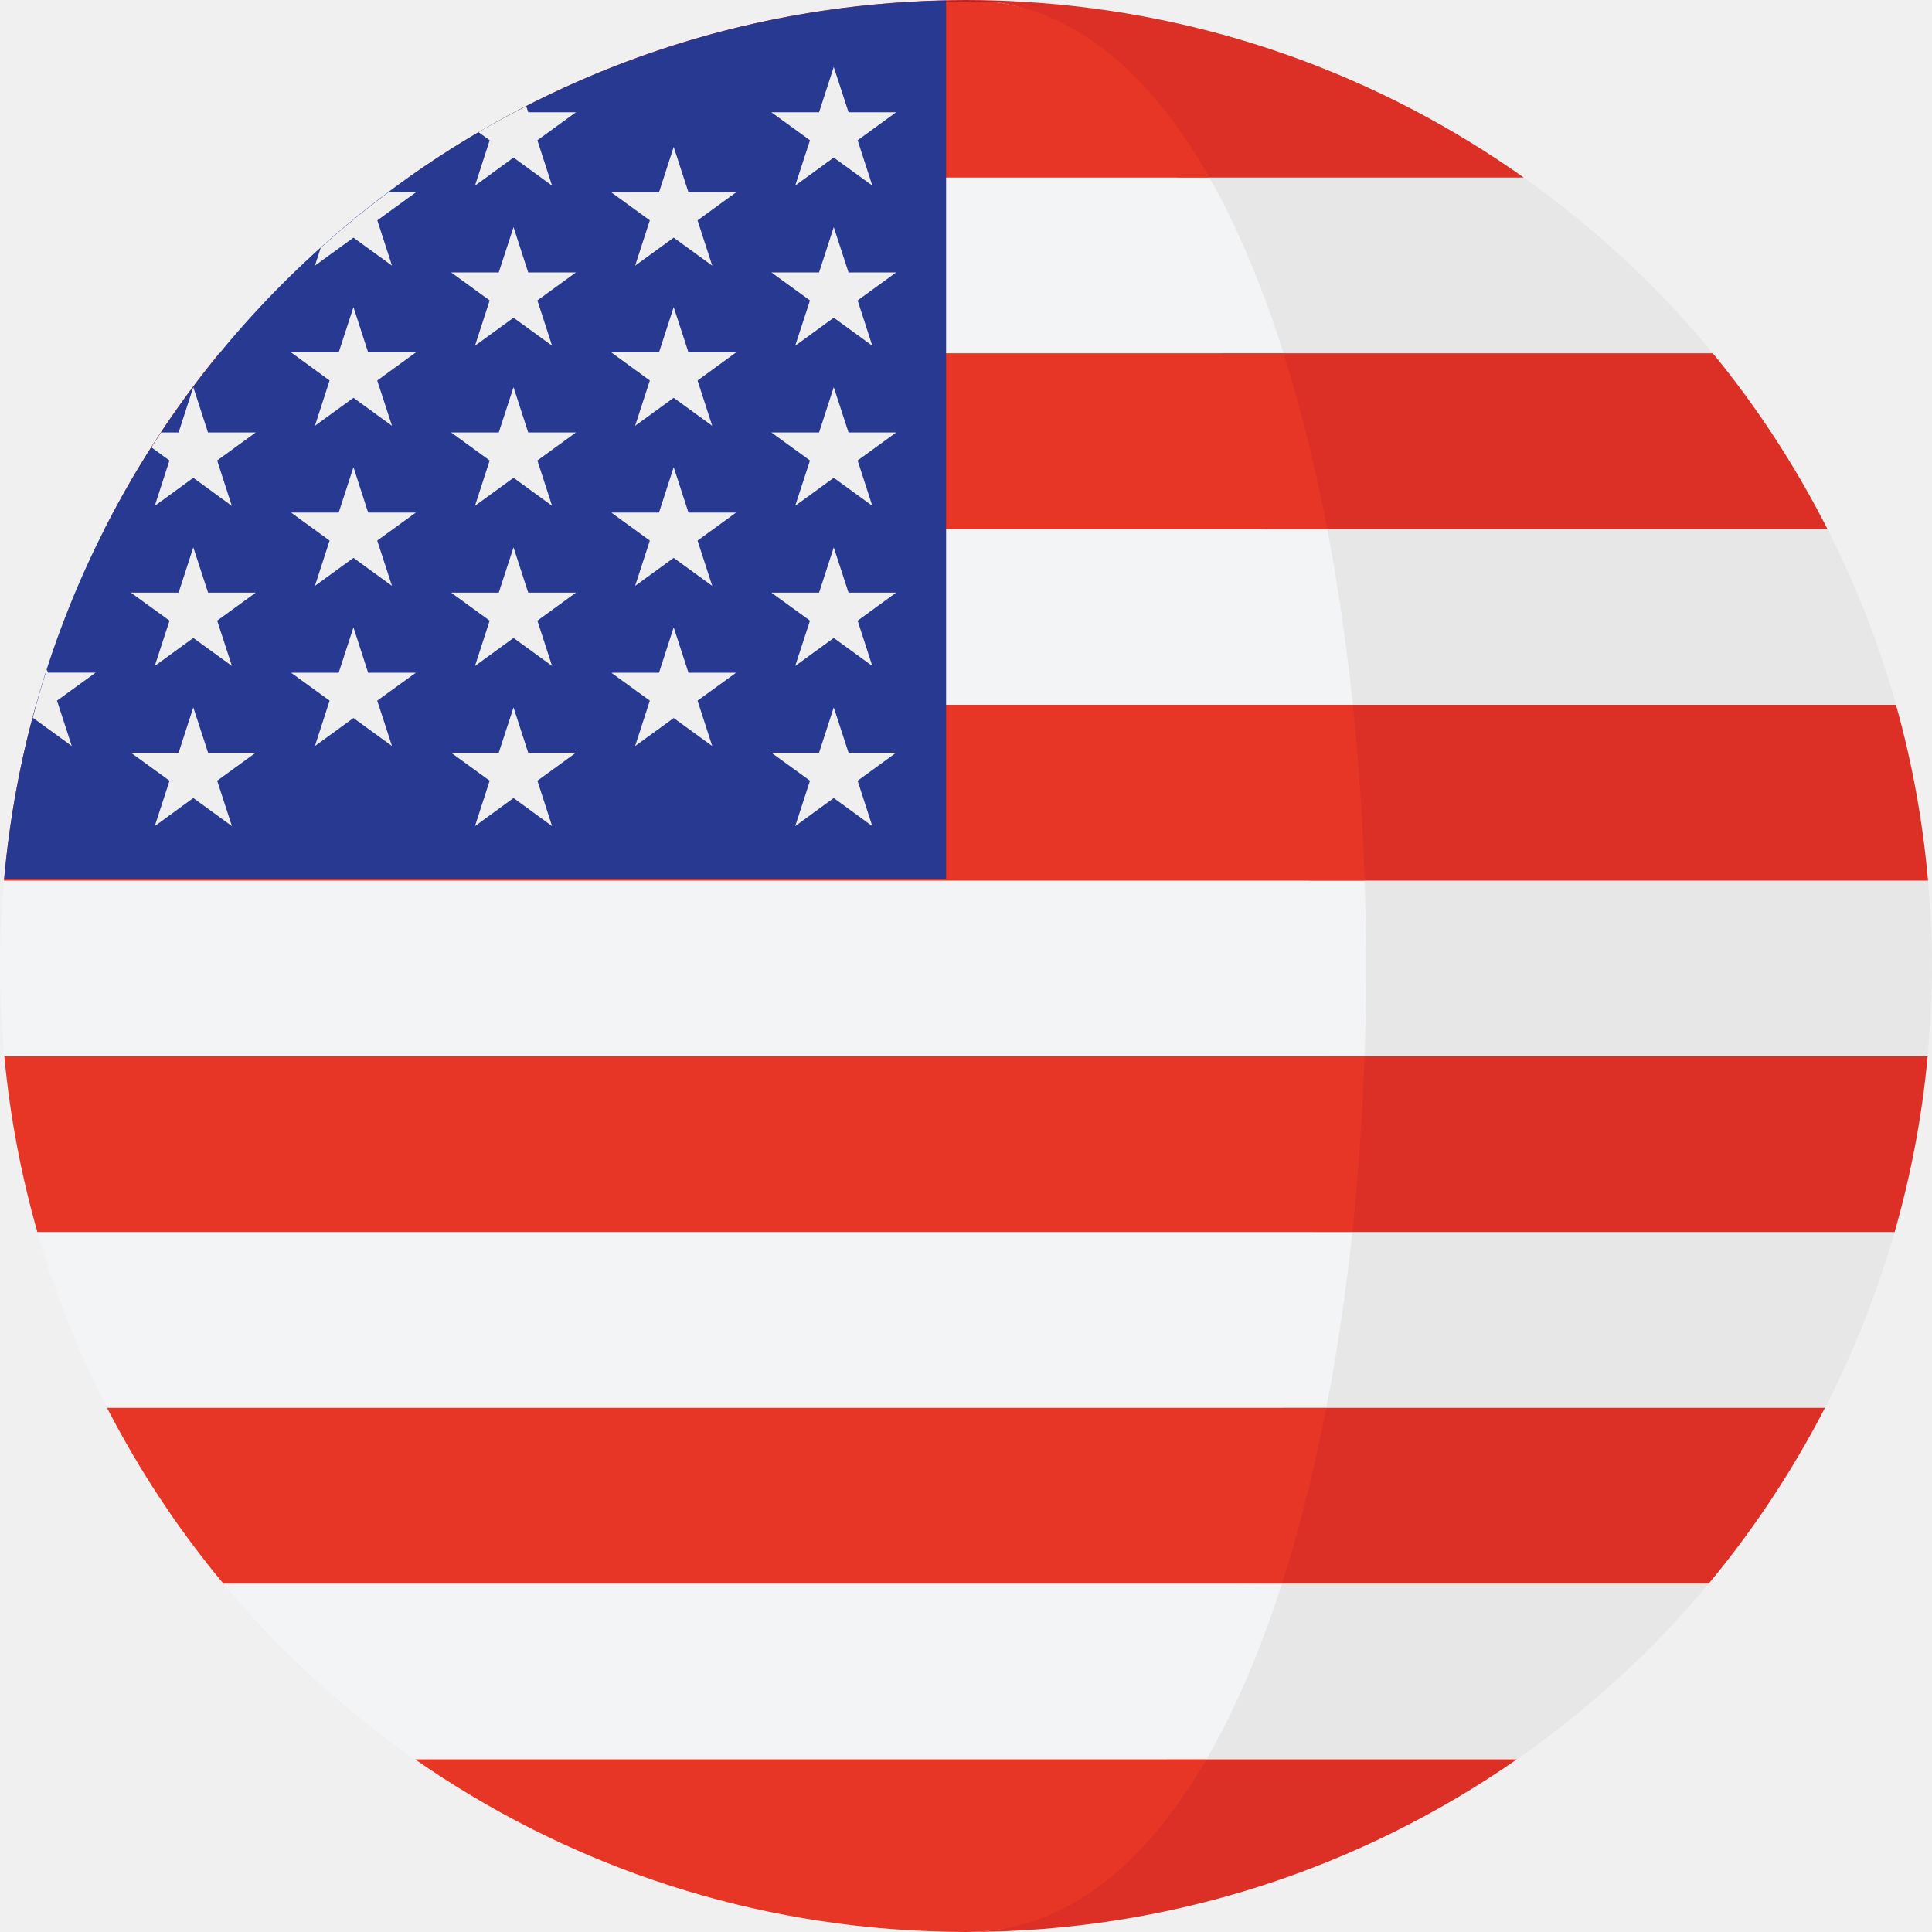
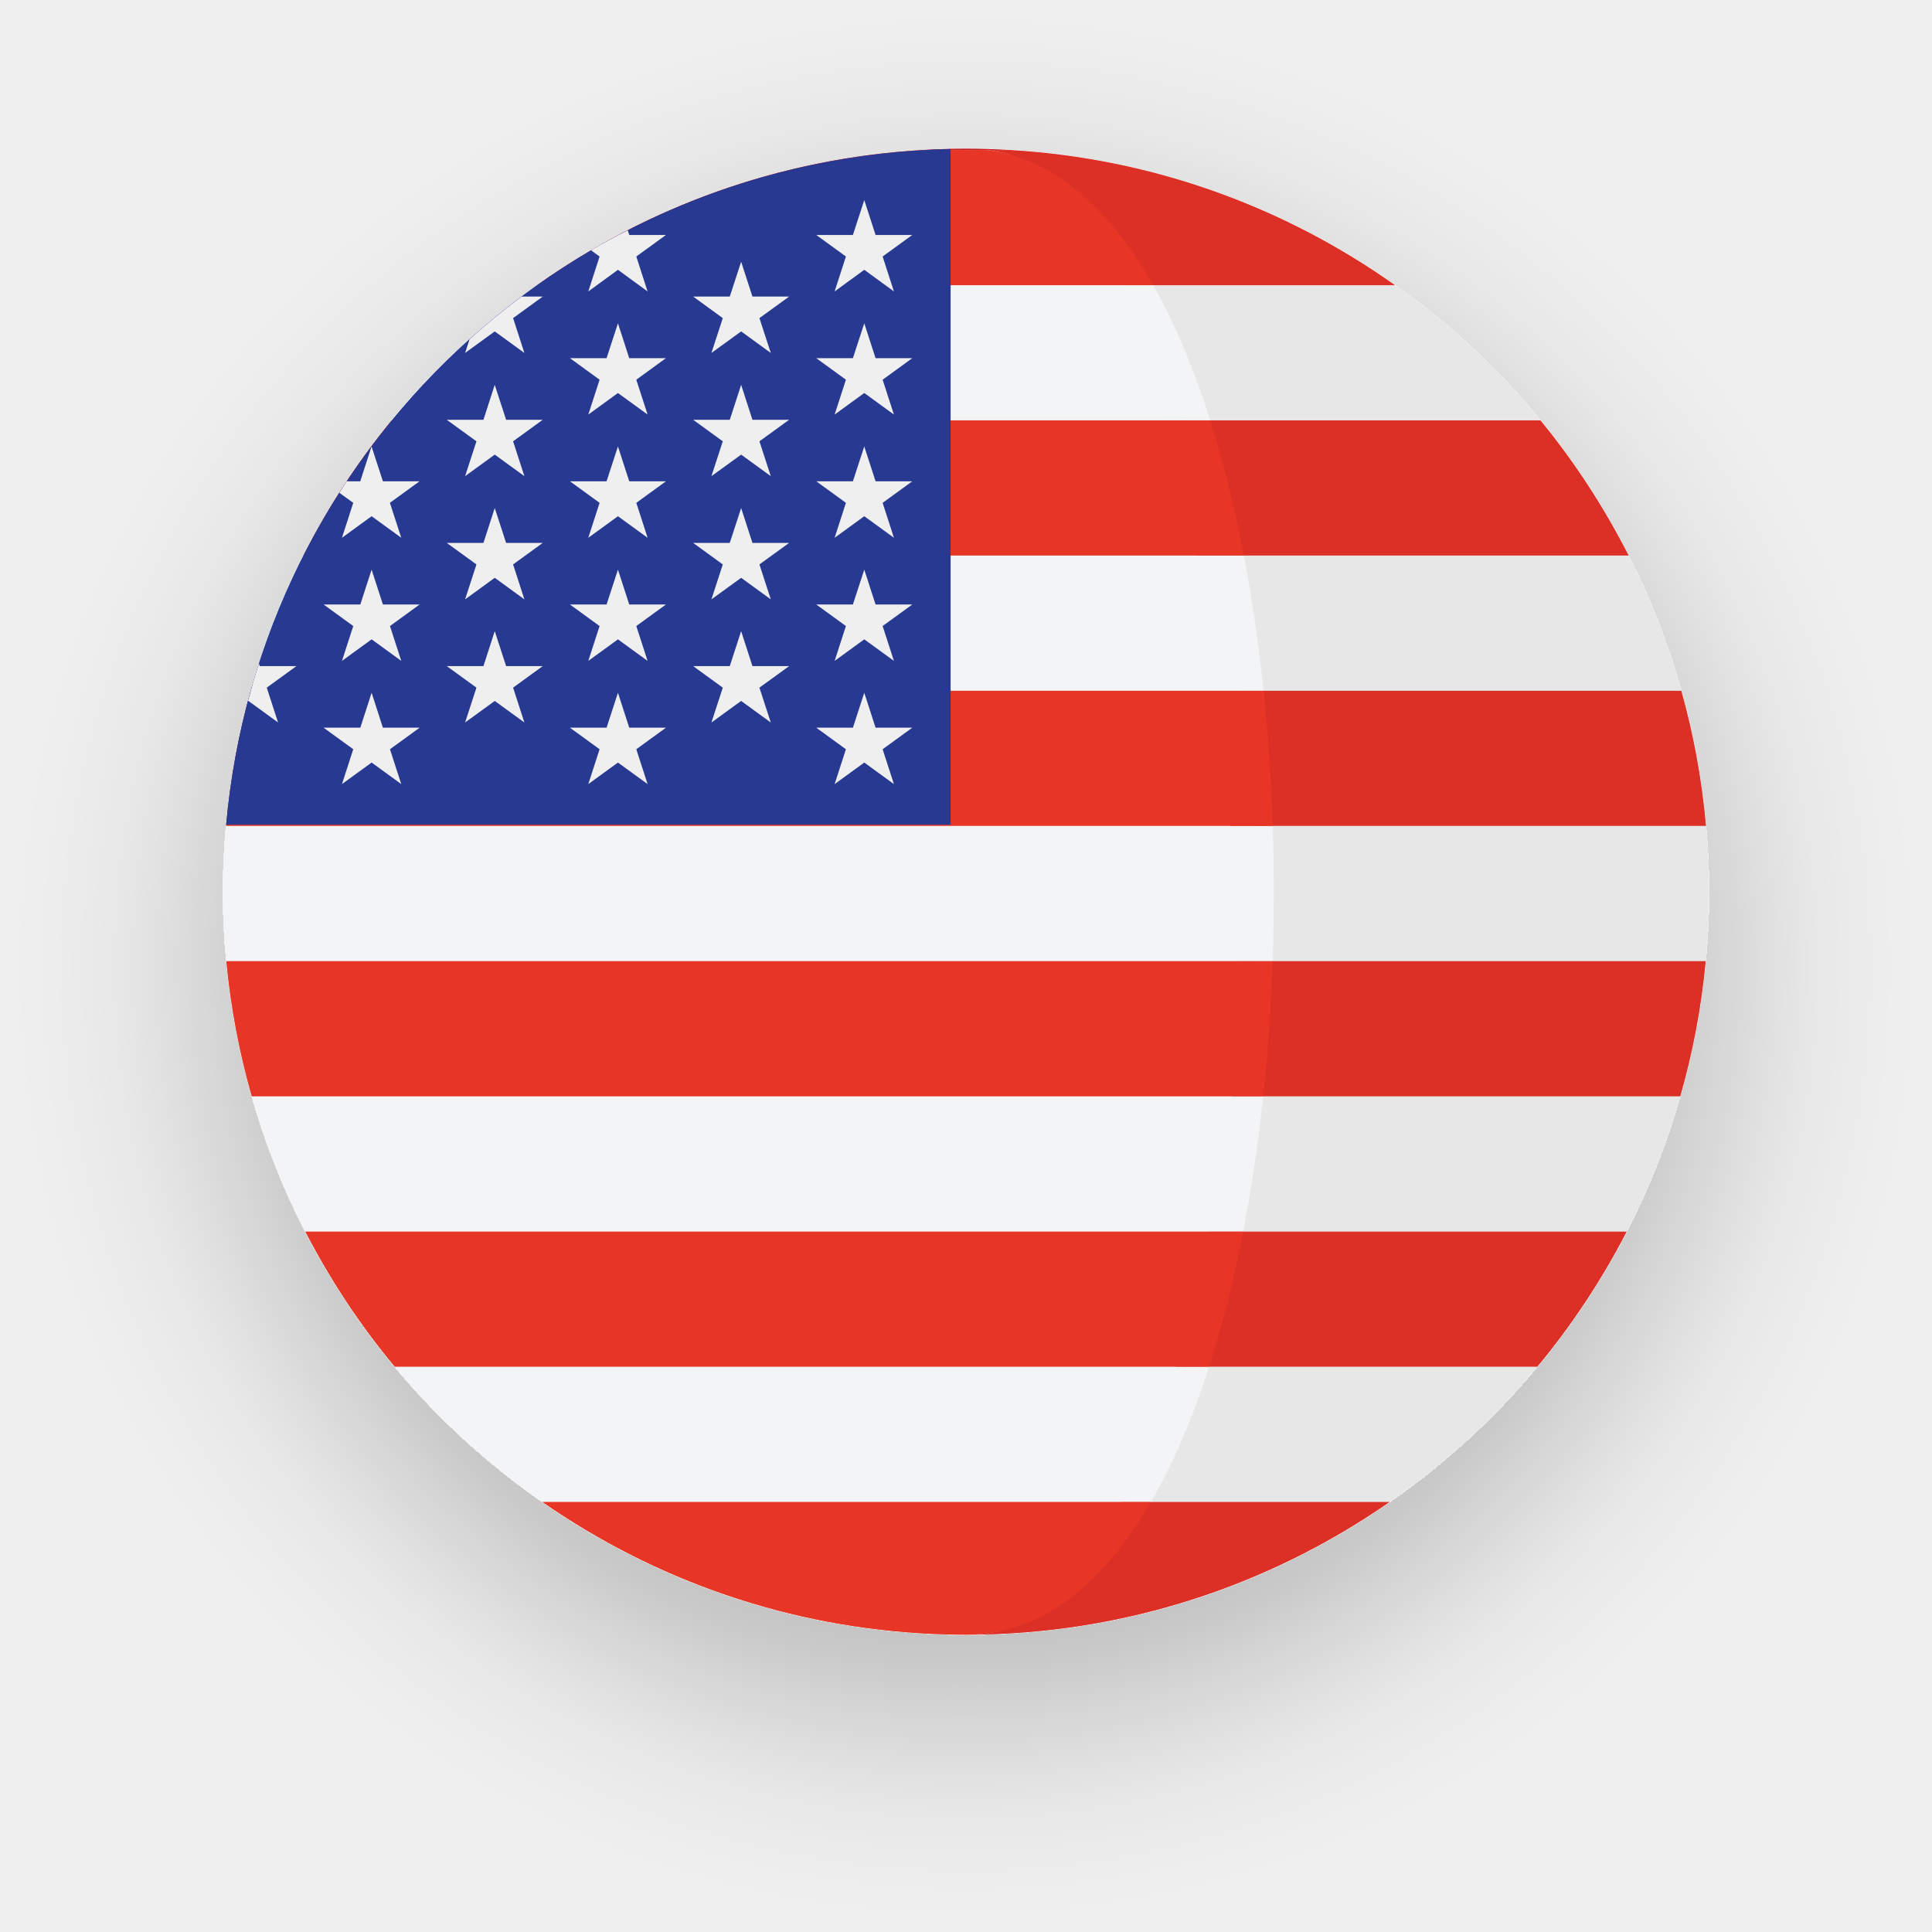
- <svg xmlns="http://www.w3.org/2000/svg" width="20" height="20" viewBox="0 0 20 20" fill="none">
-   <g clip-path="url(#clip0_2188_131)">
-     <path d="M19.956 10.935H0.045V10.935H19.956V10.935Z" fill="#C42126" />
-     <path d="M18.918 5.476H1.082V5.476H18.918V5.476Z" fill="#C42126" />
-     <path d="M19.627 7.296H0.373V7.296H19.627V7.296Z" fill="#C42126" />
-     <path d="M4.298 18.213H15.702L15.702 18.212H4.297L4.298 18.213Z" fill="#C42126" />
-     <path d="M10 0C9.803 0 9.608 0.007 9.415 0.018H10.585C10.391 0.007 10.196 0 10 0Z" fill="#C42126" />
-     <path d="M19.958 9.116H0.041V9.116H19.958V9.116Z" fill="#C42126" />
-     <path d="M12.956 3.657H17.731C17.164 2.967 16.504 2.355 15.774 1.838H12.188C12.485 2.36 12.74 2.976 12.956 3.657Z" fill="#E7E7E7" />
-     <path d="M12.189 1.838H15.774C14.292 0.787 12.512 0.129 10.585 0.018H10.277C11.184 0.132 11.601 0.804 12.189 1.838Z" fill="#DC3027" />
-     <path d="M19.628 7.296C19.45 6.662 19.211 6.053 18.918 5.477H13.425C13.536 6.061 13.624 6.671 13.689 7.296H19.628Z" fill="#E7E7E7" />
-     <path d="M13.115 5.477H18.918C18.587 4.826 18.19 4.216 17.731 3.657H12.662C12.841 4.223 12.993 4.833 13.115 5.477Z" fill="#DC3027" />
-     <path d="M13.898 10.935H19.954C19.983 10.627 20 10.315 20 10C20 9.702 19.984 9.408 19.958 9.116H13.9C13.92 9.721 13.919 10.33 13.898 10.935Z" fill="#E7E7E7" />
-     <path d="M19.959 9.116C19.904 8.491 19.792 7.883 19.627 7.296H13.434C13.496 7.892 13.537 8.502 13.557 9.116H19.959Z" fill="#DC3027" />
-     <path d="M13.32 14.574H18.892C19.189 13.998 19.431 13.389 19.613 12.754H13.59C13.523 13.38 13.433 13.99 13.32 14.574Z" fill="#E7E7E7" />
-     <path d="M19.613 12.754C19.781 12.168 19.897 11.56 19.955 10.935H13.71C13.689 11.549 13.646 12.159 13.583 12.754H19.613Z" fill="#DC3027" />
-     <path d="M15.703 18.213C16.444 17.697 17.112 17.085 17.688 16.394H12.997C12.777 17.078 12.517 17.692 12.215 18.213H15.703Z" fill="#E7E7E7" />
-     <path d="M12.82 16.393H17.689C18.153 15.835 18.556 15.225 18.892 14.574H13.279C13.155 15.218 13.001 15.828 12.82 16.393Z" fill="#DC3027" />
-     <path d="M9.638 19.993C9.618 19.992 9.597 19.991 9.577 19.991C9.597 19.991 9.618 19.992 9.638 19.993Z" fill="#DC3027" />
-     <path d="M10 20C12.12 20 14.084 19.338 15.702 18.213H12.083C11.441 19.32 11.017 20 10 20Z" fill="#DC3027" />
-     <path d="M10 20C9.879 20 9.758 19.997 9.638 19.993C9.759 19.997 9.88 20 10 20Z" fill="#C42126" />
-     <path d="M12.52 1.838H4.226C3.496 2.355 2.837 2.967 2.27 3.657H13.287C13.071 2.976 12.816 2.36 12.52 1.838Z" fill="#F3F4F5" />
-     <path d="M4.227 1.838H12.52C11.932 0.804 11.184 0.132 10.277 0.018H9.416C7.488 0.129 5.709 0.787 4.227 1.838Z" fill="#E73625" />
-     <path d="M0.373 7.296H14.004C13.939 6.671 13.851 6.061 13.74 5.477H1.082C0.789 6.053 0.551 6.662 0.373 7.296Z" fill="#F3F4F5" />
-     <path d="M2.269 3.657C1.81 4.216 1.413 4.826 1.082 5.476H13.739C13.617 4.833 13.465 4.223 13.286 3.657H2.269Z" fill="#E73625" />
-     <path d="M0 10C0 10.315 0.016 10.627 0.045 10.935H14.126C14.147 10.33 14.147 9.721 14.127 9.116H0.041C0.016 9.407 0 9.702 0 10Z" fill="#F3F4F5" />
-     <path d="M0.041 9.116H14.127C14.107 8.501 14.066 7.892 14.004 7.296H0.373C0.208 7.883 0.096 8.491 0.041 9.116Z" fill="#E73625" />
-     <path d="M13.999 12.754H0.388C0.569 13.389 0.812 13.998 1.109 14.574H13.73C13.843 13.99 13.933 13.38 13.999 12.754Z" fill="#F3F4F5" />
-     <path d="M0.387 12.754H13.999C14.062 12.159 14.104 11.549 14.126 10.935H0.045C0.103 11.56 0.22 12.168 0.387 12.754Z" fill="#E73625" />
-     <path d="M4.297 18.213H12.489C12.791 17.692 13.051 17.078 13.27 16.394H2.312C2.888 17.085 3.556 17.697 4.297 18.213Z" fill="#F3F4F5" />
-     <path d="M1.108 14.574C1.444 15.225 1.847 15.835 2.312 16.393H13.271C13.452 15.828 13.605 15.218 13.729 14.574H1.108Z" fill="#E73625" />
-     <path d="M9.577 19.99C9.597 19.991 9.617 19.992 9.637 19.992C9.758 19.997 9.878 20 10 20C11.017 20 11.846 19.32 12.489 18.213H4.298C5.807 19.263 7.619 19.909 9.577 19.99Z" fill="#E73625" />
-     <path d="M9.794 0.005C4.669 0.11 0.492 4.066 0.043 9.099H9.794V0.005H9.794Z" fill="#283991" />
-     <path d="M2.001 5.666L2.154 6.135H2.647L2.248 6.425L2.401 6.894L2.001 6.604L1.602 6.894L1.755 6.425L1.355 6.135H1.849L2.001 5.666Z" fill="#EFEFEF" />
-     <path d="M2.001 7.323L2.154 7.792H2.647L2.248 8.082L2.401 8.552L2.001 8.261L1.602 8.552L1.755 8.082L1.355 7.792H1.849L2.001 7.323Z" fill="#EFEFEF" />
-     <path d="M3.659 3.179L3.811 3.648H4.305L3.905 3.939L4.058 4.408L3.659 4.118L3.26 4.408L3.412 3.939L3.013 3.648H3.506L3.659 3.179Z" fill="#EFEFEF" />
-     <path d="M3.659 4.836L3.811 5.306H4.305L3.905 5.596L4.058 6.065L3.659 5.775L3.26 6.065L3.412 5.596L3.013 5.306H3.506L3.659 4.836Z" fill="#EFEFEF" />
-     <path d="M3.659 6.494L3.811 6.964H4.305L3.905 7.253L4.058 7.723L3.659 7.433L3.26 7.723L3.412 7.253L3.013 6.964H3.506L3.659 6.494Z" fill="#EFEFEF" />
-     <path d="M0.743 7.723L0.59 7.253L0.99 6.963H0.496L0.485 6.929C0.431 7.097 0.382 7.266 0.337 7.438L0.344 7.433L0.743 7.723Z" fill="#EFEFEF" />
-     <path d="M1.602 5.237L2.001 4.946L2.4 5.237L2.248 4.767L2.647 4.477H2.153L2.001 4.008L1.849 4.477H1.667C1.633 4.528 1.6 4.58 1.567 4.631L1.754 4.767L1.602 5.237Z" fill="#EFEFEF" />
-     <path d="M3.659 2.46L4.058 2.75L3.906 2.281L4.305 1.991H4.02C3.778 2.172 3.544 2.363 3.32 2.565L3.26 2.75L3.659 2.46Z" fill="#EFEFEF" />
-     <path d="M4.917 1.922L5.316 1.631L5.715 1.922L5.563 1.452L5.962 1.162H5.468L5.448 1.099C5.28 1.185 5.115 1.273 4.953 1.368L5.069 1.452L4.917 1.922Z" fill="#EFEFEF" />
-     <path d="M5.316 2.351L5.468 2.82H5.962L5.563 3.11L5.715 3.579L5.316 3.289L4.917 3.579L5.069 3.11L4.67 2.82H5.163L5.316 2.351Z" fill="#EFEFEF" />
-     <path d="M5.316 4.008L5.468 4.477H5.962L5.563 4.767L5.715 5.236L5.316 4.946L4.917 5.236L5.069 4.767L4.67 4.477H5.163L5.316 4.008Z" fill="#EFEFEF" />
-     <path d="M5.316 5.666L5.468 6.135H5.962L5.563 6.425L5.715 6.894L5.316 6.604L4.917 6.894L5.069 6.425L4.67 6.135H5.163L5.316 5.666Z" fill="#EFEFEF" />
-     <path d="M5.316 7.323L5.468 7.792H5.962L5.563 8.082L5.715 8.552L5.316 8.261L4.917 8.552L5.069 8.082L4.67 7.792H5.163L5.316 7.323Z" fill="#EFEFEF" />
-     <path d="M6.974 1.521L7.127 1.991H7.62L7.221 2.281L7.373 2.75L6.974 2.46L6.575 2.75L6.727 2.281L6.328 1.991H6.822L6.974 1.521Z" fill="#EFEFEF" />
-     <path d="M6.974 3.179L7.127 3.648H7.62L7.221 3.939L7.373 4.408L6.974 4.118L6.575 4.408L6.727 3.939L6.328 3.648H6.822L6.974 3.179Z" fill="#EFEFEF" />
-     <path d="M6.974 4.836L7.127 5.306H7.62L7.221 5.596L7.373 6.065L6.974 5.775L6.575 6.065L6.727 5.596L6.328 5.306H6.822L6.974 4.836Z" fill="#EFEFEF" />
-     <path d="M6.974 6.494L7.127 6.964H7.62L7.221 7.253L7.373 7.723L6.974 7.433L6.575 7.723L6.727 7.253L6.328 6.964H6.822L6.974 6.494Z" fill="#EFEFEF" />
-     <path d="M8.631 0.693L8.784 1.162H9.277L8.878 1.452L9.03 1.921L8.631 1.631L8.232 1.921L8.385 1.452L7.985 1.162H8.479L8.631 0.693Z" fill="#EFEFEF" />
-     <path d="M8.631 2.351L8.784 2.82H9.277L8.878 3.11L9.03 3.579L8.631 3.289L8.232 3.579L8.385 3.11L7.985 2.82H8.479L8.631 2.351Z" fill="#EFEFEF" />
-     <path d="M8.631 4.008L8.784 4.477H9.277L8.878 4.767L9.03 5.236L8.631 4.946L8.232 5.236L8.385 4.767L7.985 4.477H8.479L8.631 4.008Z" fill="#EFEFEF" />
-     <path d="M8.631 5.666L8.784 6.135H9.277L8.878 6.425L9.03 6.894L8.631 6.604L8.232 6.894L8.385 6.425L7.985 6.135H8.479L8.631 5.666Z" fill="#EFEFEF" />
-     <path d="M8.631 7.323L8.784 7.792H9.277L8.878 8.082L9.03 8.552L8.631 8.261L8.232 8.552L8.385 8.082L7.985 7.792H8.479L8.631 7.323Z" fill="#EFEFEF" />
+ <svg xmlns="http://www.w3.org/2000/svg" width="26" height="26" viewBox="0 0 26 26" fill="none">
+   <g filter="url(#filter0_d_542_192)">
+     <g clip-path="url(#clip0_542_192)">
+       <path d="M22.956 12.935H3.045V12.936H22.956V12.935Z" fill="#C42126" />
+       <path d="M21.918 7.476H4.083V7.477H21.918V7.476Z" fill="#C42126" />
+       <path d="M22.627 9.296H3.373V9.296H22.627V9.296Z" fill="#C42126" />
+       <path d="M7.298 20.213H18.702L18.703 20.213H7.297L7.298 20.213Z" fill="#C42126" />
+       <path d="M13 2C12.804 2 12.609 2.007 12.415 2.018H13.585C13.392 2.007 13.197 2 13 2Z" fill="#C42126" />
+       <path d="M22.959 11.116H3.042V11.116H22.959V11.116Z" fill="#C42126" />
+       <path d="M15.956 5.657H20.731C20.164 4.966 19.504 4.355 18.774 3.838H15.188C15.485 4.36 15.74 4.976 15.956 5.657Z" fill="#E7E7E7" />
+       <path d="M15.188 3.838H18.774C17.292 2.787 15.512 2.129 13.585 2.018H13.277C14.184 2.132 14.601 2.804 15.188 3.838Z" fill="#DC3027" />
+       <path d="M22.627 9.296C22.449 8.662 22.211 8.053 21.918 7.477H16.424C16.536 8.061 16.623 8.671 16.689 9.296H22.627Z" fill="#E7E7E7" />
+       <path d="M16.115 7.476H21.918C21.587 6.826 21.19 6.216 20.731 5.657H15.662C15.841 6.223 15.993 6.833 16.115 7.476Z" fill="#DC3027" />
+       <path d="M16.899 12.935H22.955C22.984 12.627 23 12.315 23 12C23 11.702 22.984 11.408 22.959 11.116H16.9C16.92 11.721 16.92 12.33 16.899 12.935Z" fill="#E7E7E7" />
+       <path d="M22.959 11.115C22.904 10.491 22.792 9.883 22.627 9.296H16.434C16.496 9.892 16.537 10.501 16.557 11.115H22.959Z" fill="#DC3027" />
+       <path d="M16.32 16.574H21.892C22.189 15.998 22.431 15.389 22.613 14.754H16.589C16.523 15.38 16.433 15.99 16.32 16.574Z" fill="#E7E7E7" />
+       <path d="M22.613 14.754C22.781 14.168 22.897 13.56 22.955 12.935H16.71C16.689 13.55 16.646 14.159 16.583 14.754H22.613Z" fill="#DC3027" />
+       <path d="M18.703 20.213C19.444 19.697 20.112 19.085 20.688 18.394H15.997C15.777 19.078 15.517 19.692 15.215 20.213H18.703Z" fill="#E7E7E7" />
+       <path d="M15.82 18.393H20.689C21.153 17.835 21.556 17.225 21.892 16.574H16.279C16.155 17.218 16.001 17.828 15.82 18.393Z" fill="#DC3027" />
+       <path d="M12.638 21.993C12.618 21.992 12.597 21.991 12.577 21.991C12.597 21.991 12.618 21.992 12.638 21.993Z" fill="#DC3027" />
+       <path d="M13 22C15.12 22 17.084 21.338 18.702 20.213H15.083C14.441 21.32 14.017 22 13 22Z" fill="#DC3027" />
+       <path d="M13 22C12.879 22 12.758 21.997 12.638 21.993C12.759 21.997 12.88 22 13 22Z" fill="#C42126" />
+       <path d="M15.52 3.838H7.226C6.496 4.355 5.837 4.966 5.27 5.657H16.287C16.071 4.976 15.816 4.36 15.52 3.838Z" fill="#F3F4F5" />
+       <path d="M7.226 3.838H15.519C14.931 2.804 14.184 2.132 13.277 2.018H12.415C10.488 2.129 8.708 2.787 7.226 3.838Z" fill="#E73625" />
+       <path d="M3.373 9.296H17.004C16.939 8.671 16.851 8.061 16.74 7.477H4.082C3.789 8.053 3.551 8.662 3.373 9.296Z" fill="#F3F4F5" />
+       <path d="M5.269 5.657C4.811 6.216 4.413 6.826 4.083 7.476H16.74C16.617 6.833 16.465 6.223 16.287 5.657H5.269Z" fill="#E73625" />
+       <path d="M3 12C3 12.315 3.016 12.627 3.045 12.935H17.126C17.147 12.33 17.147 11.721 17.127 11.116H3.041C3.016 11.407 3 11.702 3 12Z" fill="#F3F4F5" />
+       <path d="M3.042 11.115H17.128C17.108 10.501 17.066 9.892 17.004 9.296H3.373C3.209 9.883 3.096 10.491 3.042 11.115Z" fill="#E73625" />
+       <path d="M16.999 14.754H3.387C3.569 15.389 3.811 15.998 4.108 16.574H16.729C16.843 15.99 16.932 15.38 16.999 14.754Z" fill="#F3F4F5" />
+       <path d="M3.387 14.754H16.999C17.062 14.159 17.105 13.55 17.126 12.935H3.045C3.103 13.56 3.22 14.168 3.387 14.754Z" fill="#E73625" />
+       <path d="M7.298 20.213H15.489C15.791 19.692 16.052 19.078 16.271 18.394H5.312C5.888 19.085 6.557 19.697 7.298 20.213Z" fill="#F3F4F5" />
+       <path d="M4.108 16.574C4.444 17.225 4.847 17.835 5.312 18.393H16.271C16.452 17.828 16.605 17.218 16.729 16.574H4.108Z" fill="#E73625" />
+       <path d="M12.577 21.991C12.597 21.991 12.617 21.992 12.637 21.993C12.758 21.997 12.878 22 13 22C14.017 22 14.846 21.32 15.489 20.213H7.298C8.807 21.263 10.619 21.909 12.577 21.991Z" fill="#E73625" />
+       <path d="M12.793 2.005C7.669 2.109 3.492 6.066 3.042 11.099H12.793V2.005H12.793Z" fill="#283991" />
+       <path d="M5.001 7.666L5.153 8.135H5.647L5.248 8.425L5.4 8.894L5.001 8.604L4.602 8.894L4.754 8.425L4.355 8.135H4.849L5.001 7.666Z" fill="#EFEFEF" />
+       <path d="M5.001 9.323L5.153 9.793H5.647L5.248 10.083L5.4 10.552L5.001 10.262L4.602 10.552L4.754 10.083L4.355 9.793H4.849L5.001 9.323Z" fill="#EFEFEF" />
+       <path d="M6.658 5.179L6.811 5.649H7.304L6.905 5.939L7.057 6.408L6.658 6.118L6.259 6.408L6.412 5.939L6.012 5.649H6.506L6.658 5.179Z" fill="#EFEFEF" />
+       <path d="M6.658 6.837L6.811 7.306H7.304L6.905 7.596L7.057 8.066L6.658 7.776L6.259 8.066L6.412 7.596L6.012 7.306H6.506L6.658 6.837Z" fill="#EFEFEF" />
+       <path d="M6.658 8.494L6.811 8.964H7.304L6.905 9.254L7.057 9.723L6.658 9.433L6.259 9.723L6.412 9.254L6.012 8.964H6.506L6.658 8.494Z" fill="#EFEFEF" />
+       <path d="M3.742 9.723L3.59 9.254L3.989 8.964H3.496L3.485 8.929C3.43 9.097 3.382 9.267 3.336 9.438L3.343 9.433L3.742 9.723Z" fill="#EFEFEF" />
+       <path d="M4.602 7.237L5.001 6.947L5.4 7.237L5.247 6.767L5.646 6.477H5.153L5 6.008L4.848 6.477H4.666C4.632 6.528 4.6 6.58 4.567 6.632L4.754 6.767L4.602 7.237Z" fill="#EFEFEF" />
+       <path d="M6.658 4.46L7.057 4.75L6.905 4.281L7.304 3.991H7.019C6.777 4.172 6.543 4.363 6.319 4.566L6.259 4.75L6.658 4.46Z" fill="#EFEFEF" />
+       <path d="M7.917 3.922L8.316 3.631L8.715 3.922L8.563 3.452L8.962 3.162H8.468L8.448 3.099C8.28 3.185 8.115 3.273 7.953 3.368L8.069 3.452L7.917 3.922Z" fill="#EFEFEF" />
+       <path d="M8.316 4.351L8.468 4.82H8.962L8.563 5.11L8.715 5.579L8.316 5.289L7.917 5.579L8.069 5.11L7.67 4.82H8.163L8.316 4.351Z" fill="#EFEFEF" />
+       <path d="M8.316 6.008L8.468 6.477H8.962L8.563 6.767L8.715 7.237L8.316 6.947L7.917 7.237L8.069 6.767L7.67 6.477H8.163L8.316 6.008Z" fill="#EFEFEF" />
+       <path d="M8.316 7.666L8.468 8.135H8.962L8.563 8.425L8.715 8.894L8.316 8.604L7.917 8.894L8.069 8.425L7.67 8.135H8.163L8.316 7.666Z" fill="#EFEFEF" />
+       <path d="M8.316 9.323L8.468 9.793H8.962L8.563 10.083L8.715 10.552L8.316 10.262L7.917 10.552L8.069 10.083L7.67 9.793H8.163L8.316 9.323Z" fill="#EFEFEF" />
+       <path d="M9.974 3.522L10.126 3.991H10.62L10.22 4.281L10.373 4.75L9.974 4.46L9.574 4.75L9.727 4.281L9.328 3.991H9.821L9.974 3.522Z" fill="#EFEFEF" />
+       <path d="M9.974 5.179L10.126 5.649H10.62L10.22 5.939L10.373 6.408L9.974 6.118L9.574 6.408L9.727 5.939L9.328 5.649H9.821L9.974 5.179Z" fill="#EFEFEF" />
+       <path d="M9.974 6.837L10.126 7.306H10.62L10.22 7.596L10.373 8.066L9.974 7.776L9.574 8.066L9.727 7.596L9.328 7.306H9.821L9.974 6.837Z" fill="#EFEFEF" />
+       <path d="M9.974 8.494L10.126 8.964H10.62L10.22 9.254L10.373 9.723L9.974 9.433L9.574 9.723L9.727 9.254L9.328 8.964H9.821L9.974 8.494Z" fill="#EFEFEF" />
+       <path d="M11.631 2.693L11.783 3.162H12.277L11.878 3.452L12.03 3.922L11.631 3.631L11.232 3.922L11.384 3.452L10.985 3.162H11.478L11.631 2.693Z" fill="#EFEFEF" />
+       <path d="M11.631 4.351L11.783 4.82H12.277L11.878 5.11L12.03 5.579L11.631 5.289L11.232 5.579L11.384 5.11L10.985 4.82H11.478L11.631 4.351Z" fill="#EFEFEF" />
+       <path d="M11.631 6.008L11.783 6.477H12.277L11.878 6.767L12.03 7.237L11.631 6.947L11.232 7.237L11.384 6.767L10.985 6.477H11.478L11.631 6.008Z" fill="#EFEFEF" />
+       <path d="M11.631 7.666L11.783 8.135H12.277L11.878 8.425L12.03 8.894L11.631 8.604L11.232 8.894L11.384 8.425L10.985 8.135H11.478L11.631 7.666Z" fill="#EFEFEF" />
+       <path d="M11.631 9.323L11.783 9.793H12.277L11.878 10.083L12.03 10.552L11.631 10.262L11.232 10.552L11.384 10.083L10.985 9.793H11.478L11.631 9.323Z" fill="#EFEFEF" />
+     </g>
  </g>
  <defs>
-     <clipPath id="clip0_2188_131">
-       <rect width="20" height="20" rx="10" fill="white" />
+     <filter id="filter0_d_542_192" x="0" y="0" width="26" height="26" filterUnits="userSpaceOnUse" color-interpolation-filters="sRGB">
+       <feFlood flood-opacity="0" result="BackgroundImageFix" />
+       <feColorMatrix in="SourceAlpha" type="matrix" values="0 0 0 0 0 0 0 0 0 0 0 0 0 0 0 0 0 0 127 0" result="hardAlpha" />
+       <feOffset dy="1" />
+       <feGaussianBlur stdDeviation="1.5" />
+       <feComposite in2="hardAlpha" operator="out" />
+       <feColorMatrix type="matrix" values="0 0 0 0 0 0 0 0 0 0 0 0 0 0 0 0 0 0 0.25 0" />
+       <feBlend mode="normal" in2="BackgroundImageFix" result="effect1_dropShadow_542_192" />
+       <feBlend mode="normal" in="SourceGraphic" in2="effect1_dropShadow_542_192" result="shape" />
+     </filter>
+     <clipPath id="clip0_542_192">
+       <rect x="3" y="2" width="20" height="20" rx="10" fill="white" />
    </clipPath>
  </defs>
</svg>
